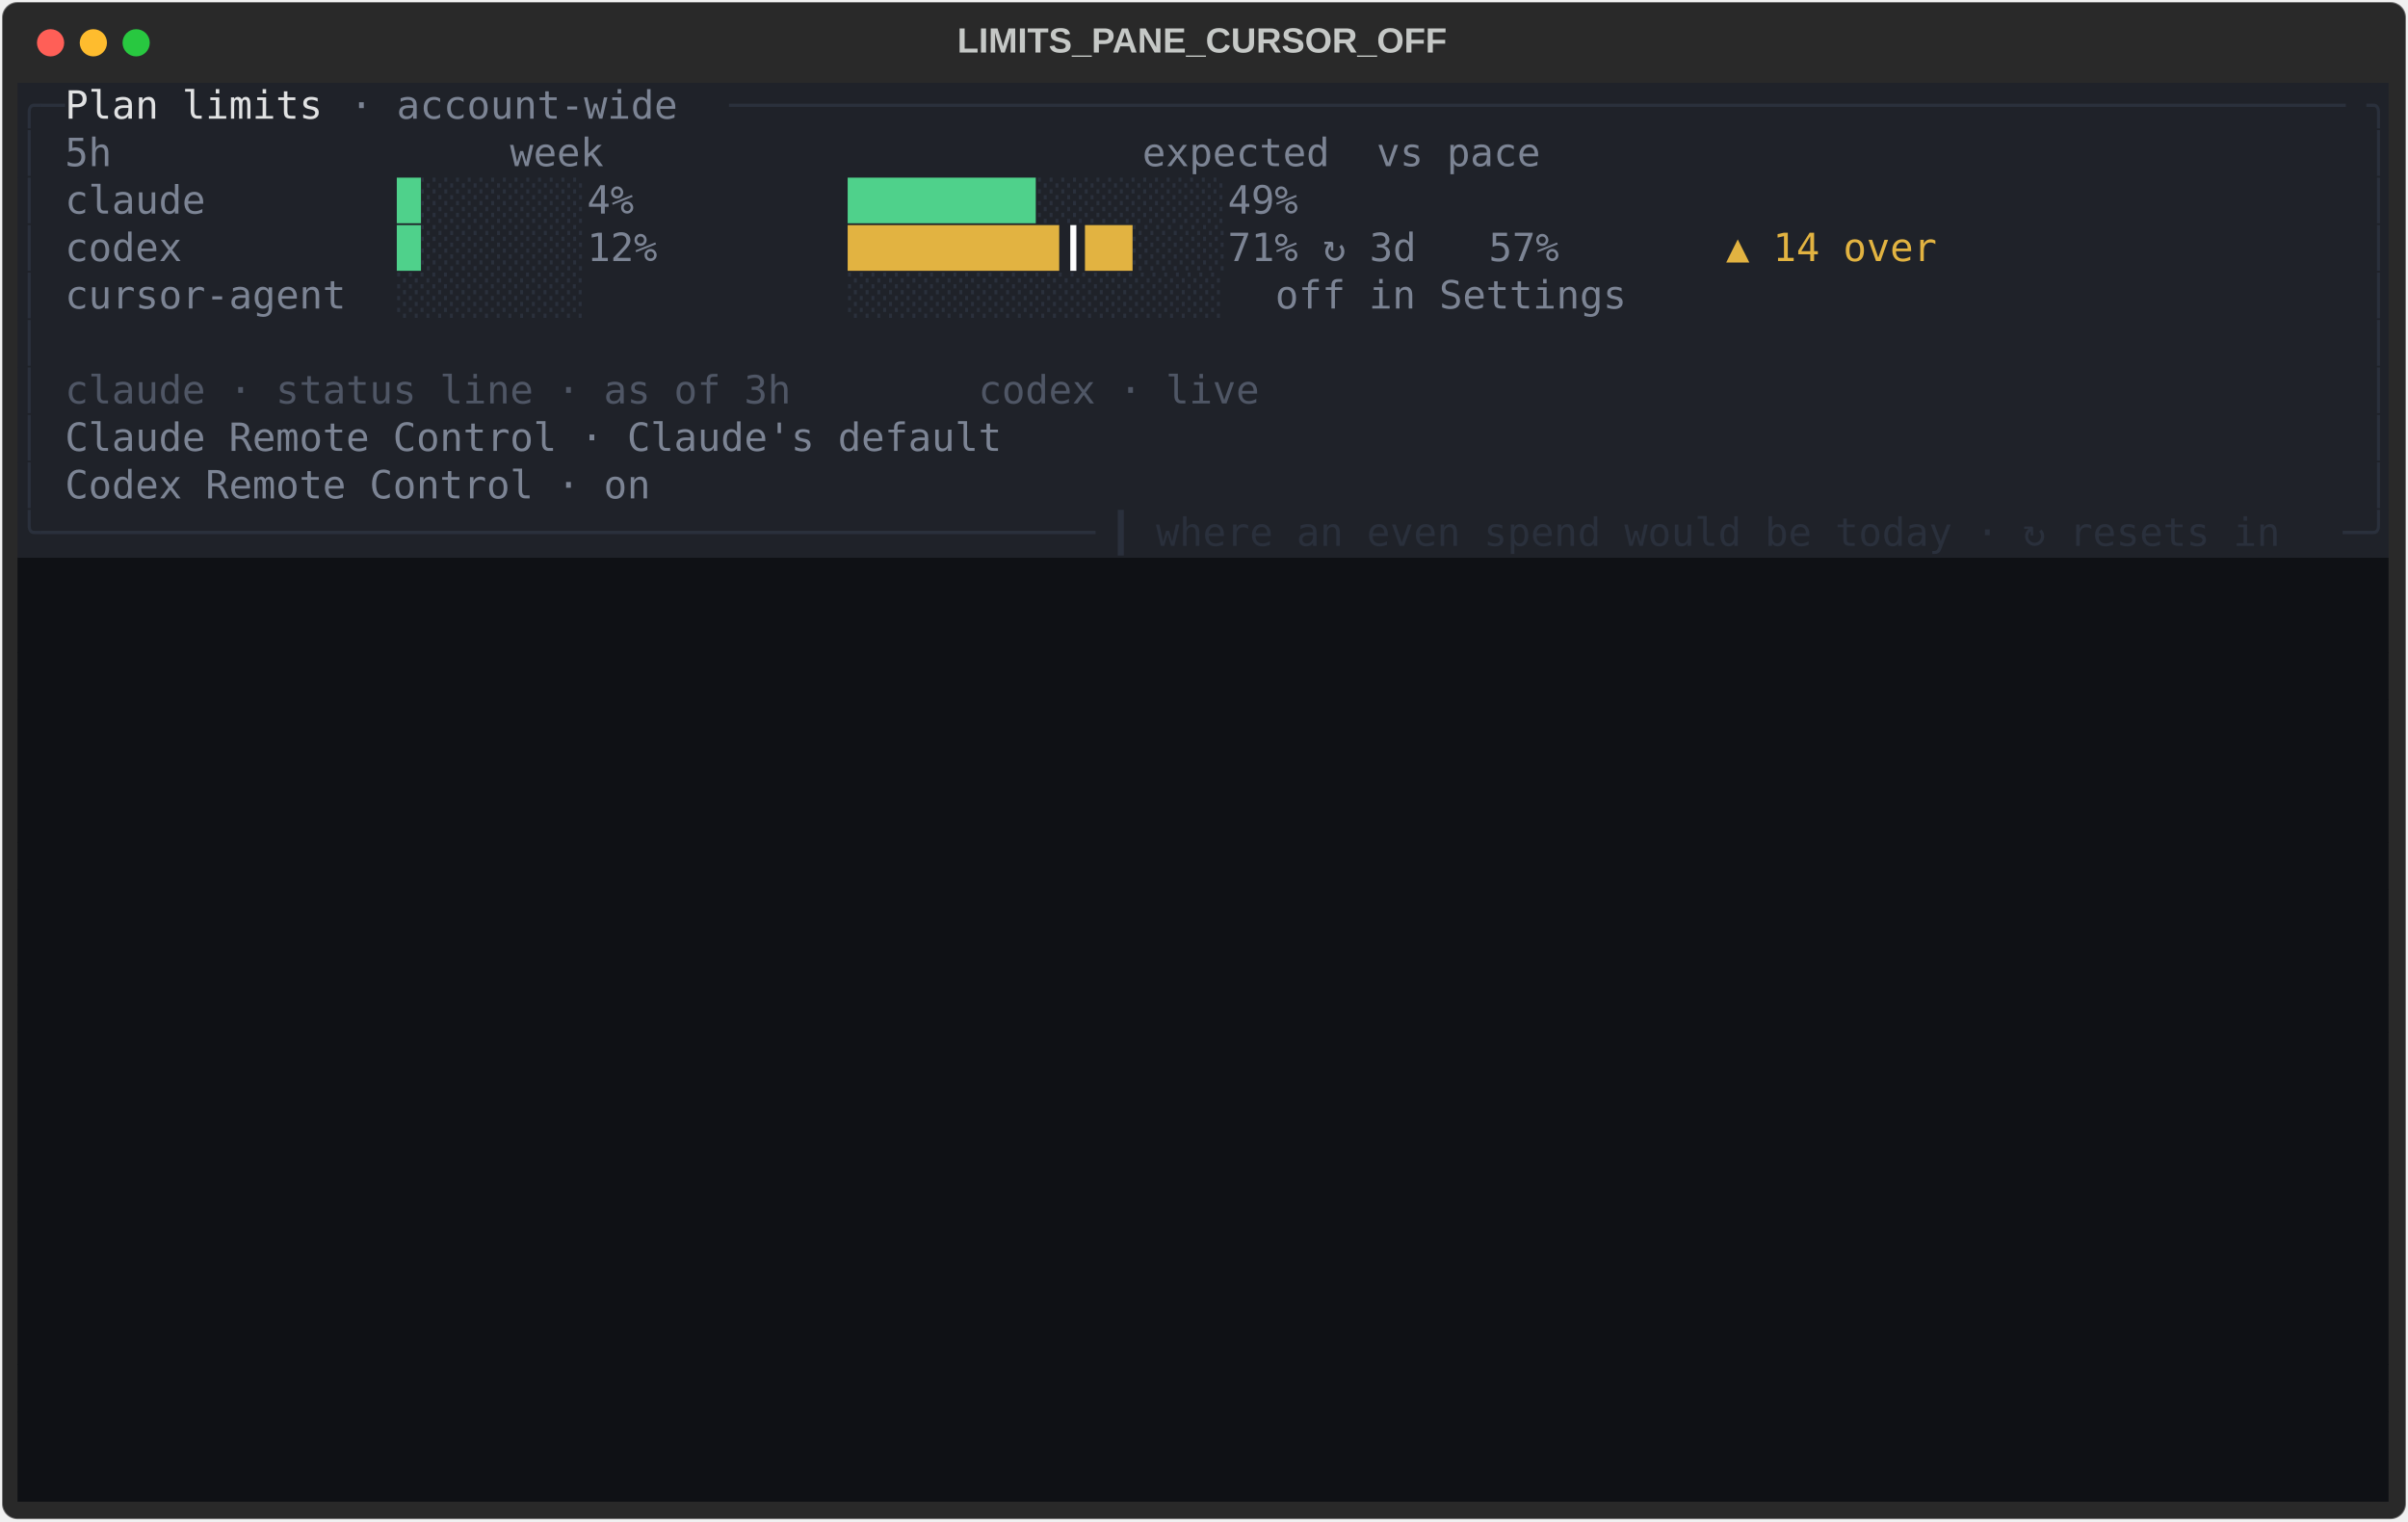
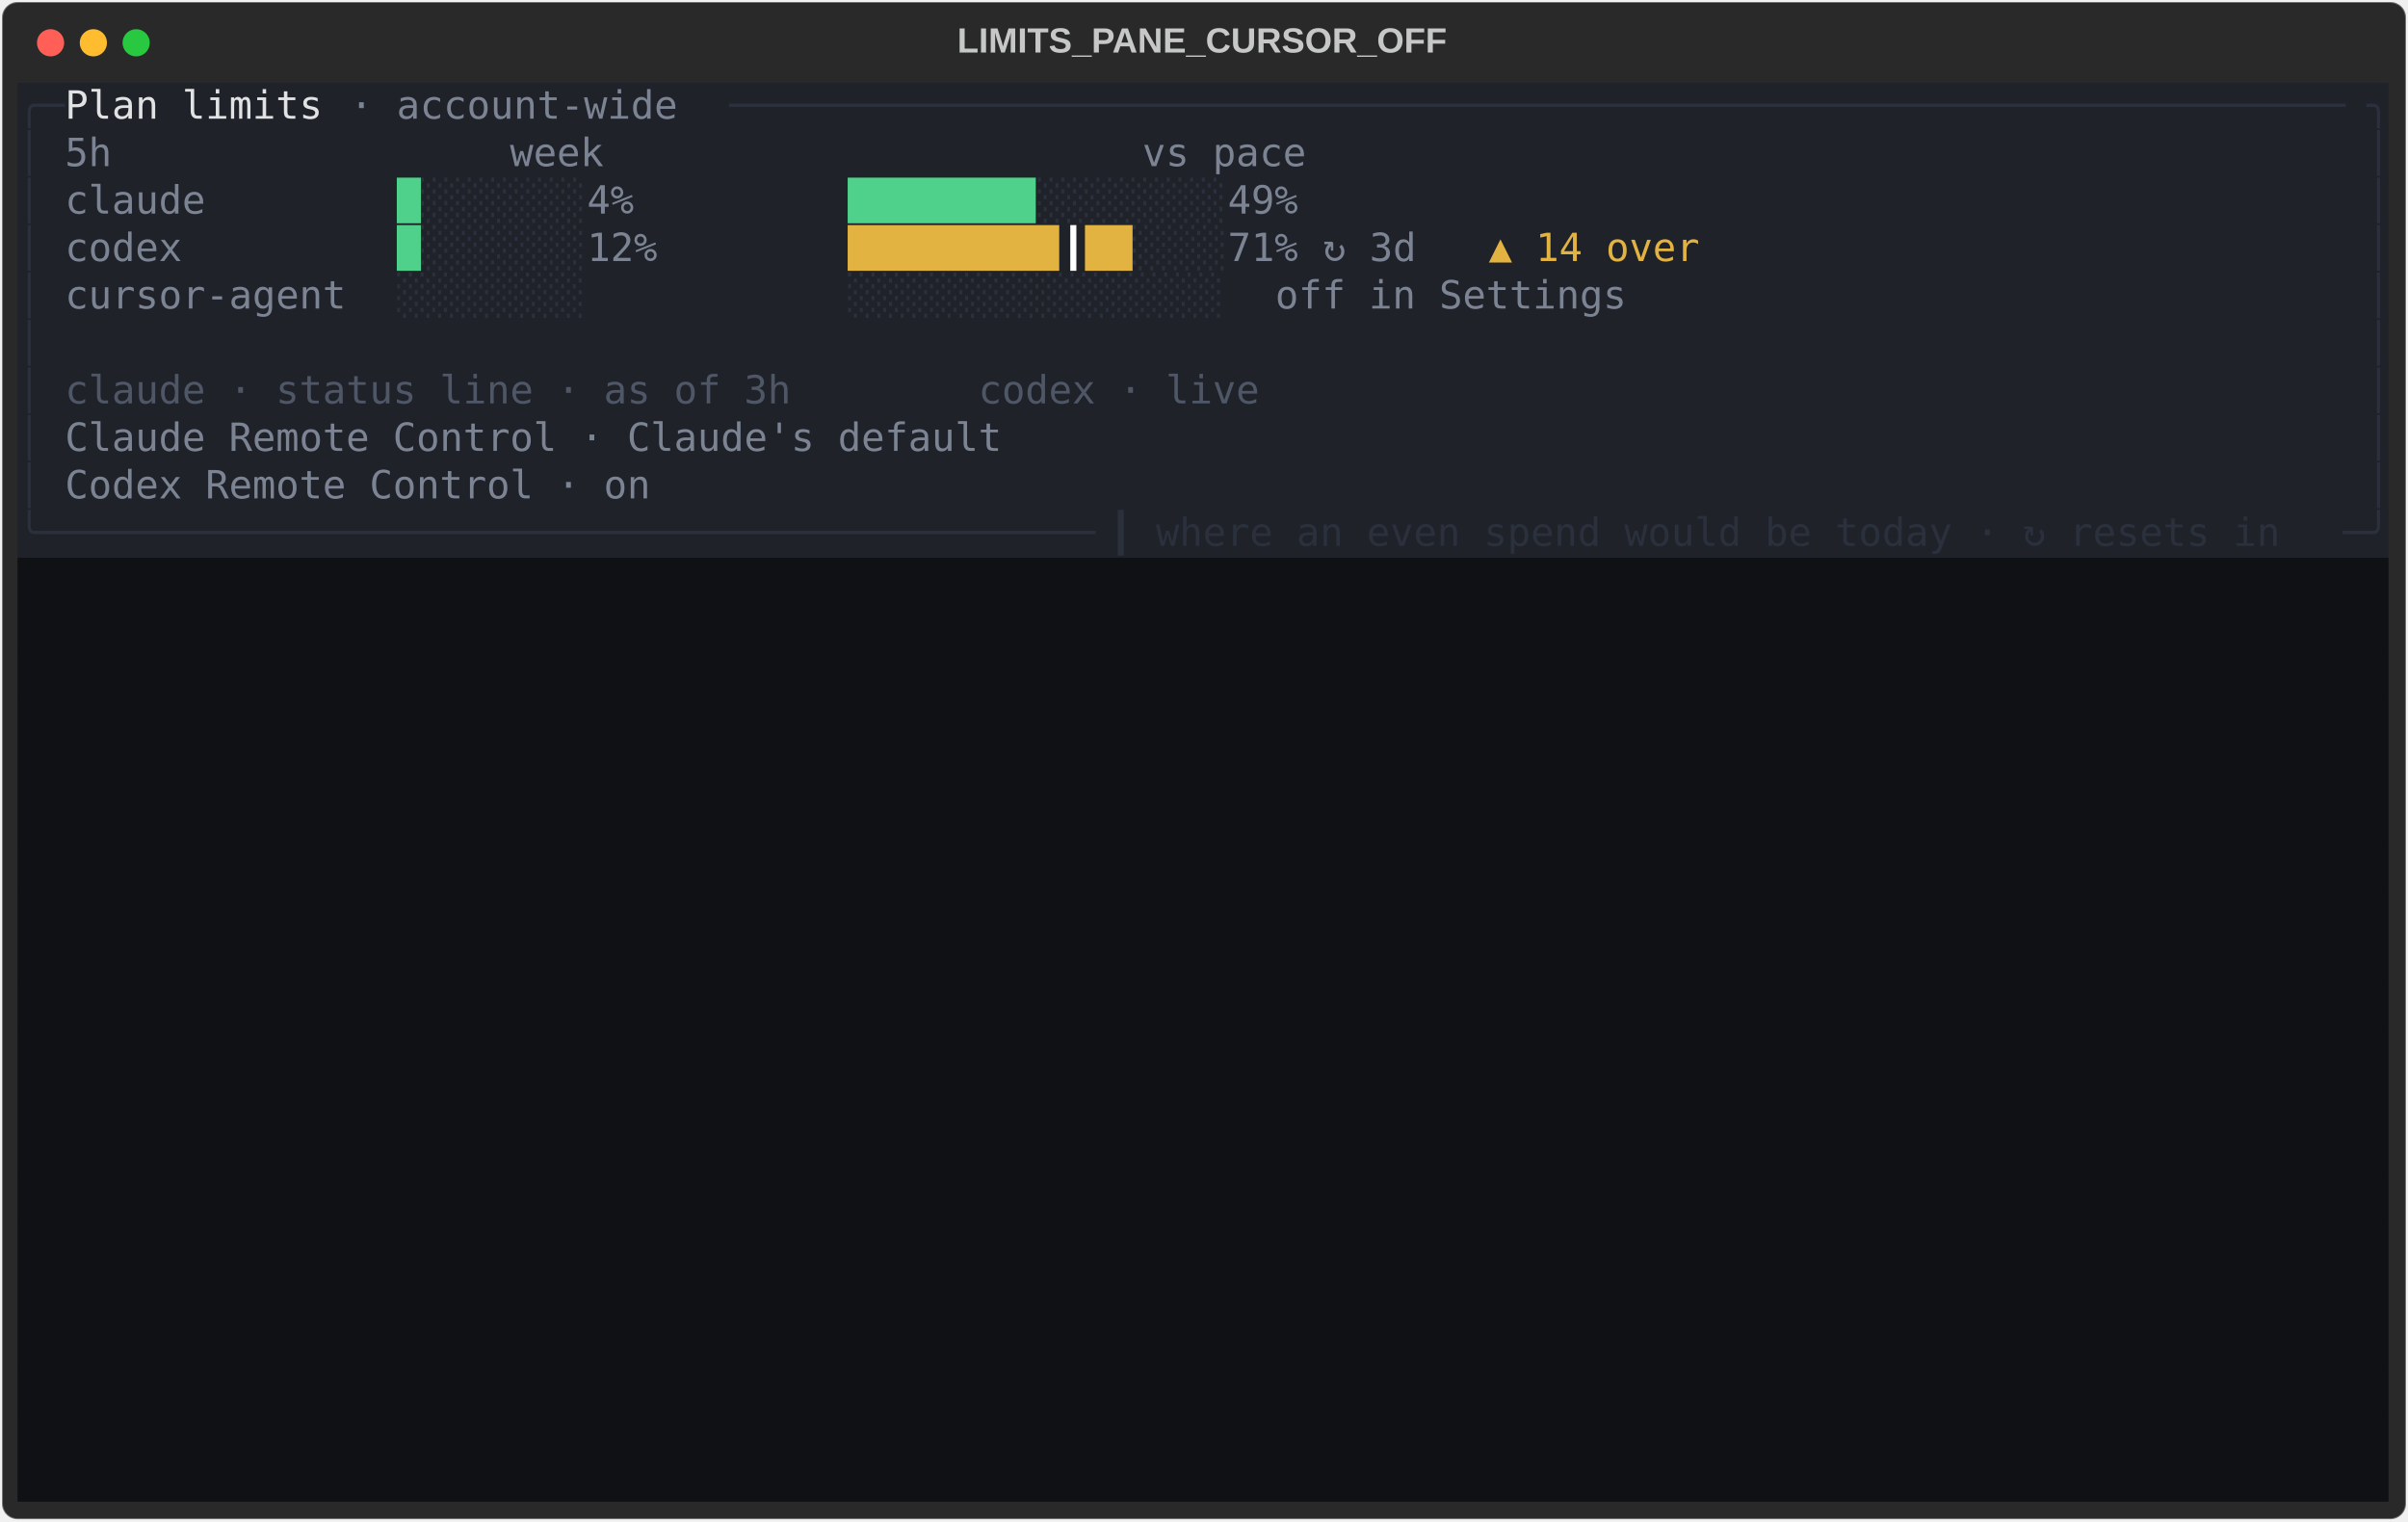
<svg xmlns="http://www.w3.org/2000/svg" class="rich-terminal" viewBox="0 0 1238 782.0">
  <style>

    @font-face {
        font-family: "Fira Code";
        src: local("FiraCode-Regular"),
                url("https://cdnjs.cloudflare.com/ajax/libs/firacode/6.2.0/woff2/FiraCode-Regular.woff2") format("woff2"),
                url("https://cdnjs.cloudflare.com/ajax/libs/firacode/6.2.0/woff/FiraCode-Regular.woff") format("woff");
        font-style: normal;
        font-weight: 400;
    }
    @font-face {
        font-family: "Fira Code";
        src: local("FiraCode-Bold"),
                url("https://cdnjs.cloudflare.com/ajax/libs/firacode/6.2.0/woff2/FiraCode-Bold.woff2") format("woff2"),
                url("https://cdnjs.cloudflare.com/ajax/libs/firacode/6.2.0/woff/FiraCode-Bold.woff") format("woff");
        font-style: bold;
        font-weight: 700;
    }

-     .terminal-1057914522-matrix {
+     .terminal-661970801-matrix {
        font-family: Fira Code, monospace;
        font-size: 20px;
        line-height: 24.4px;
        font-variant-east-asian: full-width;
    }

-     .terminal-1057914522-title {
+     .terminal-661970801-title {
        font-size: 18px;
        font-weight: bold;
        font-family: arial;
    }

-     .terminal-1057914522-r1 { fill: #2a303c }
- .terminal-1057914522-r2 { fill: #e1e2e3 }
- .terminal-1057914522-r3 { fill: #7c8494 }
- .terminal-1057914522-r4 { fill: #c5c8c6 }
- .terminal-1057914522-r5 { fill: #4fd18b }
- .terminal-1057914522-r6 { fill: #e2b341 }
- .terminal-1057914522-r7 { fill: #ffffff }
- .terminal-1057914522-r8 { fill: #4f5665 }
+     .terminal-661970801-r1 { fill: #2a303c }
+ .terminal-661970801-r2 { fill: #e1e2e3 }
+ .terminal-661970801-r3 { fill: #7c8494 }
+ .terminal-661970801-r4 { fill: #c5c8c6 }
+ .terminal-661970801-r5 { fill: #4fd18b }
+ .terminal-661970801-r6 { fill: #e2b341 }
+ .terminal-661970801-r7 { fill: #ffffff }
+ .terminal-661970801-r8 { fill: #4f5665 }
    </style>
  <defs>
-     <clipPath id="terminal-1057914522-clip-terminal">
+     <clipPath id="terminal-661970801-clip-terminal">
      <rect x="0" y="0" width="1219.0" height="731.0" />
    </clipPath>
-     <clipPath id="terminal-1057914522-line-0">
+     <clipPath id="terminal-661970801-line-0">
      <rect x="0" y="1.5" width="1220" height="24.65" />
    </clipPath>
-     <clipPath id="terminal-1057914522-line-1">
+     <clipPath id="terminal-661970801-line-1">
      <rect x="0" y="25.9" width="1220" height="24.65" />
    </clipPath>
-     <clipPath id="terminal-1057914522-line-2">
+     <clipPath id="terminal-661970801-line-2">
      <rect x="0" y="50.3" width="1220" height="24.65" />
    </clipPath>
-     <clipPath id="terminal-1057914522-line-3">
+     <clipPath id="terminal-661970801-line-3">
      <rect x="0" y="74.7" width="1220" height="24.65" />
    </clipPath>
-     <clipPath id="terminal-1057914522-line-4">
+     <clipPath id="terminal-661970801-line-4">
      <rect x="0" y="99.1" width="1220" height="24.65" />
    </clipPath>
-     <clipPath id="terminal-1057914522-line-5">
+     <clipPath id="terminal-661970801-line-5">
      <rect x="0" y="123.5" width="1220" height="24.65" />
    </clipPath>
-     <clipPath id="terminal-1057914522-line-6">
+     <clipPath id="terminal-661970801-line-6">
      <rect x="0" y="147.9" width="1220" height="24.65" />
    </clipPath>
-     <clipPath id="terminal-1057914522-line-7">
+     <clipPath id="terminal-661970801-line-7">
      <rect x="0" y="172.3" width="1220" height="24.65" />
    </clipPath>
-     <clipPath id="terminal-1057914522-line-8">
+     <clipPath id="terminal-661970801-line-8">
      <rect x="0" y="196.7" width="1220" height="24.65" />
    </clipPath>
-     <clipPath id="terminal-1057914522-line-9">
+     <clipPath id="terminal-661970801-line-9">
      <rect x="0" y="221.1" width="1220" height="24.65" />
    </clipPath>
-     <clipPath id="terminal-1057914522-line-10">
+     <clipPath id="terminal-661970801-line-10">
      <rect x="0" y="245.5" width="1220" height="24.65" />
    </clipPath>
-     <clipPath id="terminal-1057914522-line-11">
+     <clipPath id="terminal-661970801-line-11">
      <rect x="0" y="269.9" width="1220" height="24.65" />
    </clipPath>
-     <clipPath id="terminal-1057914522-line-12">
+     <clipPath id="terminal-661970801-line-12">
      <rect x="0" y="294.3" width="1220" height="24.65" />
    </clipPath>
-     <clipPath id="terminal-1057914522-line-13">
+     <clipPath id="terminal-661970801-line-13">
      <rect x="0" y="318.7" width="1220" height="24.65" />
    </clipPath>
-     <clipPath id="terminal-1057914522-line-14">
+     <clipPath id="terminal-661970801-line-14">
      <rect x="0" y="343.1" width="1220" height="24.65" />
    </clipPath>
-     <clipPath id="terminal-1057914522-line-15">
+     <clipPath id="terminal-661970801-line-15">
      <rect x="0" y="367.5" width="1220" height="24.65" />
    </clipPath>
-     <clipPath id="terminal-1057914522-line-16">
+     <clipPath id="terminal-661970801-line-16">
      <rect x="0" y="391.9" width="1220" height="24.65" />
    </clipPath>
-     <clipPath id="terminal-1057914522-line-17">
+     <clipPath id="terminal-661970801-line-17">
      <rect x="0" y="416.3" width="1220" height="24.65" />
    </clipPath>
-     <clipPath id="terminal-1057914522-line-18">
+     <clipPath id="terminal-661970801-line-18">
      <rect x="0" y="440.7" width="1220" height="24.65" />
    </clipPath>
-     <clipPath id="terminal-1057914522-line-19">
+     <clipPath id="terminal-661970801-line-19">
      <rect x="0" y="465.1" width="1220" height="24.65" />
    </clipPath>
-     <clipPath id="terminal-1057914522-line-20">
+     <clipPath id="terminal-661970801-line-20">
      <rect x="0" y="489.5" width="1220" height="24.65" />
    </clipPath>
-     <clipPath id="terminal-1057914522-line-21">
+     <clipPath id="terminal-661970801-line-21">
      <rect x="0" y="513.9" width="1220" height="24.65" />
    </clipPath>
-     <clipPath id="terminal-1057914522-line-22">
+     <clipPath id="terminal-661970801-line-22">
      <rect x="0" y="538.3" width="1220" height="24.65" />
    </clipPath>
-     <clipPath id="terminal-1057914522-line-23">
+     <clipPath id="terminal-661970801-line-23">
      <rect x="0" y="562.7" width="1220" height="24.65" />
    </clipPath>
-     <clipPath id="terminal-1057914522-line-24">
+     <clipPath id="terminal-661970801-line-24">
      <rect x="0" y="587.1" width="1220" height="24.65" />
    </clipPath>
-     <clipPath id="terminal-1057914522-line-25">
+     <clipPath id="terminal-661970801-line-25">
      <rect x="0" y="611.5" width="1220" height="24.65" />
    </clipPath>
-     <clipPath id="terminal-1057914522-line-26">
+     <clipPath id="terminal-661970801-line-26">
      <rect x="0" y="635.9" width="1220" height="24.65" />
    </clipPath>
-     <clipPath id="terminal-1057914522-line-27">
+     <clipPath id="terminal-661970801-line-27">
      <rect x="0" y="660.3" width="1220" height="24.65" />
    </clipPath>
-     <clipPath id="terminal-1057914522-line-28">
+     <clipPath id="terminal-661970801-line-28">
      <rect x="0" y="684.7" width="1220" height="24.65" />
    </clipPath>
  </defs>
  <rect fill="#292929" stroke="rgba(255,255,255,0.35)" stroke-width="1" x="1" y="1" width="1236" height="780" rx="8" />
-   <text class="terminal-1057914522-title" fill="#c5c8c6" text-anchor="middle" x="618" y="27">LIMITS_PANE_CURSOR_OFF</text>
+   <text class="terminal-661970801-title" fill="#c5c8c6" text-anchor="middle" x="618" y="27">LIMITS_PANE_CURSOR_OFF</text>
  <g transform="translate(26,22)">
    <circle cx="0" cy="0" r="7" fill="#ff5f57" />
    <circle cx="22" cy="0" r="7" fill="#febc2e" />
    <circle cx="44" cy="0" r="7" fill="#28c840" />
  </g>
-   <g transform="translate(9, 41)" clip-path="url(#terminal-1057914522-clip-terminal)">
+   <g transform="translate(9, 41)" clip-path="url(#terminal-661970801-clip-terminal)">
    <rect fill="#1f2229" x="0" y="1.5" width="12.2" height="24.65" shape-rendering="crispEdges" />
    <rect fill="#1f2229" x="12.2" y="1.5" width="12.2" height="24.65" shape-rendering="crispEdges" />
    <rect fill="#1f2229" x="24.4" y="1.5" width="146.4" height="24.65" shape-rendering="crispEdges" />
    <rect fill="#1f2229" x="170.8" y="1.5" width="183" height="24.65" shape-rendering="crispEdges" />
    <rect fill="#1f2229" x="353.8" y="1.5" width="12.2" height="24.65" shape-rendering="crispEdges" />
    <rect fill="#1f2229" x="366" y="1.5" width="841.8" height="24.65" shape-rendering="crispEdges" />
    <rect fill="#1f2229" x="1207.8" y="1.5" width="12.2" height="24.65" shape-rendering="crispEdges" />
    <rect fill="#1f2229" x="0" y="25.9" width="12.2" height="24.65" shape-rendering="crispEdges" />
    <rect fill="#1f2229" x="12.2" y="25.9" width="12.2" height="24.65" shape-rendering="crispEdges" />
-     <rect fill="#1f2229" x="24.4" y="25.9" width="939.4" height="24.65" shape-rendering="crispEdges" />
-     <rect fill="#1f2229" x="963.8" y="25.9" width="231.8" height="24.65" shape-rendering="crispEdges" />
+     <rect fill="#1f2229" x="24.4" y="25.9" width="817.4" height="24.65" shape-rendering="crispEdges" />
+     <rect fill="#1f2229" x="841.8" y="25.9" width="353.8" height="24.65" shape-rendering="crispEdges" />
    <rect fill="#1f2229" x="1195.6" y="25.9" width="12.2" height="24.65" shape-rendering="crispEdges" />
    <rect fill="#1f2229" x="1207.8" y="25.9" width="12.2" height="24.65" shape-rendering="crispEdges" />
    <rect fill="#1f2229" x="0" y="50.3" width="12.2" height="24.65" shape-rendering="crispEdges" />
    <rect fill="#1f2229" x="12.2" y="50.3" width="12.2" height="24.65" shape-rendering="crispEdges" />
    <rect fill="#1f2229" x="24.4" y="50.3" width="170.8" height="24.65" shape-rendering="crispEdges" />
    <rect fill="#1f2229" x="195.2" y="50.3" width="12.2" height="24.65" shape-rendering="crispEdges" />
    <rect fill="#1f2229" x="207.4" y="50.3" width="85.4" height="24.65" shape-rendering="crispEdges" />
    <rect fill="#1f2229" x="292.8" y="50.3" width="48.8" height="24.65" shape-rendering="crispEdges" />
    <rect fill="#1f2229" x="341.6" y="50.3" width="61" height="24.65" shape-rendering="crispEdges" />
    <rect fill="#1f2229" x="402.6" y="50.3" width="24.4" height="24.65" shape-rendering="crispEdges" />
    <rect fill="#1f2229" x="427" y="50.3" width="97.6" height="24.65" shape-rendering="crispEdges" />
    <rect fill="#1f2229" x="524.6" y="50.3" width="97.6" height="24.65" shape-rendering="crispEdges" />
    <rect fill="#1f2229" x="622.2" y="50.3" width="48.8" height="24.65" shape-rendering="crispEdges" />
    <rect fill="#1f2229" x="671" y="50.3" width="524.6" height="24.65" shape-rendering="crispEdges" />
    <rect fill="#1f2229" x="1195.6" y="50.3" width="12.2" height="24.65" shape-rendering="crispEdges" />
    <rect fill="#1f2229" x="1207.8" y="50.3" width="12.2" height="24.65" shape-rendering="crispEdges" />
    <rect fill="#1f2229" x="0" y="74.7" width="12.2" height="24.65" shape-rendering="crispEdges" />
    <rect fill="#1f2229" x="12.2" y="74.7" width="12.2" height="24.65" shape-rendering="crispEdges" />
    <rect fill="#1f2229" x="24.4" y="74.7" width="170.8" height="24.65" shape-rendering="crispEdges" />
    <rect fill="#1f2229" x="195.2" y="74.7" width="12.2" height="24.65" shape-rendering="crispEdges" />
    <rect fill="#1f2229" x="207.4" y="74.7" width="85.4" height="24.65" shape-rendering="crispEdges" />
    <rect fill="#1f2229" x="292.8" y="74.7" width="48.8" height="24.65" shape-rendering="crispEdges" />
    <rect fill="#1f2229" x="341.6" y="74.7" width="61" height="24.65" shape-rendering="crispEdges" />
    <rect fill="#1f2229" x="402.6" y="74.7" width="24.4" height="24.65" shape-rendering="crispEdges" />
    <rect fill="#1f2229" x="427" y="74.7" width="109.8" height="24.65" shape-rendering="crispEdges" />
    <rect fill="#1f2229" x="536.8" y="74.7" width="12.2" height="24.65" shape-rendering="crispEdges" />
    <rect fill="#1f2229" x="549" y="74.7" width="24.4" height="24.65" shape-rendering="crispEdges" />
    <rect fill="#1f2229" x="573.4" y="74.7" width="48.8" height="24.65" shape-rendering="crispEdges" />
    <rect fill="#1f2229" x="622.2" y="74.7" width="48.8" height="24.65" shape-rendering="crispEdges" />
    <rect fill="#1f2229" x="671" y="74.7" width="61" height="24.65" shape-rendering="crispEdges" />
    <rect fill="#1f2229" x="732" y="74.7" width="24.4" height="24.65" shape-rendering="crispEdges" />
-     <rect fill="#1f2229" x="756.4" y="74.7" width="97.6" height="24.65" shape-rendering="crispEdges" />
-     <rect fill="#1f2229" x="854" y="74.7" width="24.4" height="24.65" shape-rendering="crispEdges" />
-     <rect fill="#1f2229" x="878.4" y="74.7" width="109.8" height="24.65" shape-rendering="crispEdges" />
-     <rect fill="#1f2229" x="988.2" y="74.7" width="207.4" height="24.65" shape-rendering="crispEdges" />
+     <rect fill="#1f2229" x="756.4" y="74.7" width="109.8" height="24.65" shape-rendering="crispEdges" />
+     <rect fill="#1f2229" x="866.2" y="74.7" width="329.4" height="24.65" shape-rendering="crispEdges" />
    <rect fill="#1f2229" x="1195.6" y="74.7" width="12.2" height="24.65" shape-rendering="crispEdges" />
    <rect fill="#1f2229" x="1207.8" y="74.7" width="12.2" height="24.65" shape-rendering="crispEdges" />
    <rect fill="#1f2229" x="0" y="99.1" width="12.2" height="24.65" shape-rendering="crispEdges" />
    <rect fill="#1f2229" x="12.2" y="99.1" width="12.2" height="24.65" shape-rendering="crispEdges" />
    <rect fill="#1f2229" x="24.4" y="99.1" width="170.8" height="24.65" shape-rendering="crispEdges" />
    <rect fill="#1f2229" x="195.2" y="99.1" width="97.6" height="24.65" shape-rendering="crispEdges" />
    <rect fill="#1f2229" x="292.8" y="99.1" width="134.2" height="24.65" shape-rendering="crispEdges" />
    <rect fill="#1f2229" x="427" y="99.1" width="195.2" height="24.65" shape-rendering="crispEdges" />
    <rect fill="#1f2229" x="622.2" y="99.1" width="24.4" height="24.65" shape-rendering="crispEdges" />
    <rect fill="#1f2229" x="646.6" y="99.1" width="183" height="24.65" shape-rendering="crispEdges" />
    <rect fill="#1f2229" x="829.6" y="99.1" width="366" height="24.65" shape-rendering="crispEdges" />
    <rect fill="#1f2229" x="1195.6" y="99.1" width="12.2" height="24.65" shape-rendering="crispEdges" />
    <rect fill="#1f2229" x="1207.8" y="99.1" width="12.2" height="24.65" shape-rendering="crispEdges" />
    <rect fill="#1f2229" x="0" y="123.5" width="12.2" height="24.65" shape-rendering="crispEdges" />
    <rect fill="#1f2229" x="12.2" y="123.5" width="12.2" height="24.65" shape-rendering="crispEdges" />
    <rect fill="#1f2229" x="24.4" y="123.5" width="0" height="24.65" shape-rendering="crispEdges" />
    <rect fill="#1f2229" x="24.4" y="123.5" width="1171.2" height="24.65" shape-rendering="crispEdges" />
    <rect fill="#1f2229" x="1195.6" y="123.5" width="12.2" height="24.65" shape-rendering="crispEdges" />
    <rect fill="#1f2229" x="1207.8" y="123.5" width="12.2" height="24.65" shape-rendering="crispEdges" />
    <rect fill="#1f2229" x="0" y="147.9" width="12.2" height="24.65" shape-rendering="crispEdges" />
    <rect fill="#1f2229" x="12.2" y="147.9" width="12.2" height="24.65" shape-rendering="crispEdges" />
    <rect fill="#1f2229" x="24.4" y="147.9" width="622.2" height="24.65" shape-rendering="crispEdges" />
    <rect fill="#1f2229" x="646.6" y="147.9" width="549" height="24.65" shape-rendering="crispEdges" />
    <rect fill="#1f2229" x="1195.6" y="147.9" width="12.2" height="24.65" shape-rendering="crispEdges" />
    <rect fill="#1f2229" x="1207.8" y="147.9" width="12.2" height="24.65" shape-rendering="crispEdges" />
    <rect fill="#1f2229" x="0" y="172.3" width="12.2" height="24.65" shape-rendering="crispEdges" />
    <rect fill="#1f2229" x="12.2" y="172.3" width="12.2" height="24.65" shape-rendering="crispEdges" />
    <rect fill="#1f2229" x="24.4" y="172.3" width="488" height="24.65" shape-rendering="crispEdges" />
    <rect fill="#1f2229" x="512.4" y="172.3" width="683.2" height="24.65" shape-rendering="crispEdges" />
    <rect fill="#1f2229" x="1195.6" y="172.3" width="12.2" height="24.65" shape-rendering="crispEdges" />
    <rect fill="#1f2229" x="1207.8" y="172.3" width="12.2" height="24.65" shape-rendering="crispEdges" />
    <rect fill="#1f2229" x="0" y="196.7" width="12.2" height="24.65" shape-rendering="crispEdges" />
    <rect fill="#1f2229" x="12.2" y="196.7" width="12.2" height="24.65" shape-rendering="crispEdges" />
    <rect fill="#1f2229" x="24.4" y="196.7" width="305" height="24.65" shape-rendering="crispEdges" />
    <rect fill="#1f2229" x="329.4" y="196.7" width="866.2" height="24.65" shape-rendering="crispEdges" />
    <rect fill="#1f2229" x="1195.6" y="196.7" width="12.2" height="24.65" shape-rendering="crispEdges" />
    <rect fill="#1f2229" x="1207.8" y="196.7" width="12.2" height="24.65" shape-rendering="crispEdges" />
    <rect fill="#1f2229" x="0" y="221.1" width="12.2" height="24.65" shape-rendering="crispEdges" />
    <rect fill="#1f2229" x="12.2" y="221.1" width="549" height="24.65" shape-rendering="crispEdges" />
    <rect fill="#1f2229" x="561.2" y="221.1" width="634.4" height="24.65" shape-rendering="crispEdges" />
    <rect fill="#1f2229" x="1195.6" y="221.1" width="12.2" height="24.65" shape-rendering="crispEdges" />
    <rect fill="#1f2229" x="1207.8" y="221.1" width="12.2" height="24.65" shape-rendering="crispEdges" />
    <rect fill="#0f1115" x="0" y="245.5" width="1220" height="24.65" shape-rendering="crispEdges" />
    <rect fill="#0f1115" x="0" y="269.9" width="1220" height="24.65" shape-rendering="crispEdges" />
    <rect fill="#0f1115" x="0" y="294.3" width="1220" height="24.65" shape-rendering="crispEdges" />
    <rect fill="#0f1115" x="0" y="318.7" width="1220" height="24.65" shape-rendering="crispEdges" />
    <rect fill="#0f1115" x="0" y="343.1" width="1220" height="24.65" shape-rendering="crispEdges" />
    <rect fill="#0f1115" x="0" y="367.5" width="1220" height="24.65" shape-rendering="crispEdges" />
    <rect fill="#0f1115" x="0" y="391.9" width="1220" height="24.65" shape-rendering="crispEdges" />
    <rect fill="#0f1115" x="0" y="416.3" width="1220" height="24.65" shape-rendering="crispEdges" />
    <rect fill="#0f1115" x="0" y="440.7" width="1220" height="24.65" shape-rendering="crispEdges" />
    <rect fill="#0f1115" x="0" y="465.1" width="1220" height="24.65" shape-rendering="crispEdges" />
    <rect fill="#0f1115" x="0" y="489.5" width="1220" height="24.65" shape-rendering="crispEdges" />
    <rect fill="#0f1115" x="0" y="513.9" width="1220" height="24.65" shape-rendering="crispEdges" />
    <rect fill="#0f1115" x="0" y="538.3" width="1220" height="24.65" shape-rendering="crispEdges" />
    <rect fill="#0f1115" x="0" y="562.7" width="1220" height="24.65" shape-rendering="crispEdges" />
    <rect fill="#0f1115" x="0" y="587.1" width="1220" height="24.65" shape-rendering="crispEdges" />
    <rect fill="#0f1115" x="0" y="611.5" width="1220" height="24.65" shape-rendering="crispEdges" />
    <rect fill="#0f1115" x="0" y="635.9" width="1220" height="24.65" shape-rendering="crispEdges" />
    <rect fill="#0f1115" x="0" y="660.3" width="1220" height="24.65" shape-rendering="crispEdges" />
    <rect fill="#0f1115" x="0" y="684.7" width="1220" height="24.65" shape-rendering="crispEdges" />
    <rect fill="#0f1115" x="0" y="709.1" width="1220" height="24.65" shape-rendering="crispEdges" />
-     <g class="terminal-1057914522-matrix">
-       <text class="terminal-1057914522-r1" x="0" y="20" textLength="12.2" clip-path="url(#terminal-1057914522-line-0)">╭</text>
-       <text class="terminal-1057914522-r1" x="12.2" y="20" textLength="12.2" clip-path="url(#terminal-1057914522-line-0)">─</text>
-       <text class="terminal-1057914522-r2" x="24.4" y="20" textLength="146.4" clip-path="url(#terminal-1057914522-line-0)"> Plan limits</text>
-       <text class="terminal-1057914522-r3" x="170.8" y="20" textLength="183" clip-path="url(#terminal-1057914522-line-0)"> · account-wide</text>
-       <text class="terminal-1057914522-r1" x="366" y="20" textLength="841.8" clip-path="url(#terminal-1057914522-line-0)">─────────────────────────────────────────────────────────────────────</text>
-       <text class="terminal-1057914522-r1" x="1207.8" y="20" textLength="12.2" clip-path="url(#terminal-1057914522-line-0)">╮</text>
-       <text class="terminal-1057914522-r4" x="1220" y="20" textLength="12.2" clip-path="url(#terminal-1057914522-line-0)">
- </text>
-       <text class="terminal-1057914522-r1" x="0" y="44.4" textLength="12.2" clip-path="url(#terminal-1057914522-line-1)">│</text>
-       <text class="terminal-1057914522-r3" x="24.4" y="44.4" textLength="939.4" clip-path="url(#terminal-1057914522-line-1)">              5h                 week                       expected  vs pace</text>
-       <text class="terminal-1057914522-r1" x="1207.8" y="44.4" textLength="12.2" clip-path="url(#terminal-1057914522-line-1)">│</text>
-       <text class="terminal-1057914522-r4" x="1220" y="44.4" textLength="12.2" clip-path="url(#terminal-1057914522-line-1)">
- </text>
-       <text class="terminal-1057914522-r1" x="0" y="68.8" textLength="12.2" clip-path="url(#terminal-1057914522-line-2)">│</text>
-       <text class="terminal-1057914522-r3" x="24.4" y="68.8" textLength="170.8" clip-path="url(#terminal-1057914522-line-2)">claude        </text>
-       <text class="terminal-1057914522-r5" x="195.2" y="68.8" textLength="12.2" clip-path="url(#terminal-1057914522-line-2)">█</text>
-       <text class="terminal-1057914522-r1" x="207.4" y="68.8" textLength="85.4" clip-path="url(#terminal-1057914522-line-2)">░░░░░░░</text>
-       <text class="terminal-1057914522-r3" x="292.8" y="68.8" textLength="48.8" clip-path="url(#terminal-1057914522-line-2)">  4%</text>
-       <text class="terminal-1057914522-r5" x="427" y="68.8" textLength="97.6" clip-path="url(#terminal-1057914522-line-2)">████████</text>
-       <text class="terminal-1057914522-r1" x="524.6" y="68.8" textLength="97.6" clip-path="url(#terminal-1057914522-line-2)">░░░░░░░░</text>
-       <text class="terminal-1057914522-r3" x="622.2" y="68.8" textLength="48.8" clip-path="url(#terminal-1057914522-line-2)"> 49%</text>
-       <text class="terminal-1057914522-r1" x="1207.8" y="68.8" textLength="12.2" clip-path="url(#terminal-1057914522-line-2)">│</text>
-       <text class="terminal-1057914522-r4" x="1220" y="68.8" textLength="12.2" clip-path="url(#terminal-1057914522-line-2)">
- </text>
-       <text class="terminal-1057914522-r1" x="0" y="93.2" textLength="12.2" clip-path="url(#terminal-1057914522-line-3)">│</text>
-       <text class="terminal-1057914522-r3" x="24.4" y="93.2" textLength="170.8" clip-path="url(#terminal-1057914522-line-3)">codex         </text>
-       <text class="terminal-1057914522-r5" x="195.2" y="93.2" textLength="12.2" clip-path="url(#terminal-1057914522-line-3)">█</text>
-       <text class="terminal-1057914522-r1" x="207.4" y="93.2" textLength="85.4" clip-path="url(#terminal-1057914522-line-3)">░░░░░░░</text>
-       <text class="terminal-1057914522-r3" x="292.8" y="93.2" textLength="48.8" clip-path="url(#terminal-1057914522-line-3)"> 12%</text>
-       <text class="terminal-1057914522-r6" x="427" y="93.2" textLength="109.8" clip-path="url(#terminal-1057914522-line-3)">█████████</text>
-       <text class="terminal-1057914522-r7" x="536.8" y="93.2" textLength="12.2" clip-path="url(#terminal-1057914522-line-3)">┃</text>
-       <text class="terminal-1057914522-r6" x="549" y="93.2" textLength="24.4" clip-path="url(#terminal-1057914522-line-3)">██</text>
-       <text class="terminal-1057914522-r1" x="573.4" y="93.2" textLength="48.8" clip-path="url(#terminal-1057914522-line-3)">░░░░</text>
-       <text class="terminal-1057914522-r3" x="622.2" y="93.2" textLength="48.8" clip-path="url(#terminal-1057914522-line-3)"> 71%</text>
-       <text class="terminal-1057914522-r3" x="671" y="93.2" textLength="61" clip-path="url(#terminal-1057914522-line-3)"> ↻ 3d</text>
-       <text class="terminal-1057914522-r3" x="756.4" y="93.2" textLength="97.6" clip-path="url(#terminal-1057914522-line-3)">     57%</text>
-       <text class="terminal-1057914522-r6" x="878.4" y="93.2" textLength="109.8" clip-path="url(#terminal-1057914522-line-3)">▲ 14 over</text>
-       <text class="terminal-1057914522-r1" x="1207.8" y="93.2" textLength="12.2" clip-path="url(#terminal-1057914522-line-3)">│</text>
-       <text class="terminal-1057914522-r4" x="1220" y="93.2" textLength="12.2" clip-path="url(#terminal-1057914522-line-3)">
- </text>
-       <text class="terminal-1057914522-r1" x="0" y="117.6" textLength="12.2" clip-path="url(#terminal-1057914522-line-4)">│</text>
-       <text class="terminal-1057914522-r3" x="24.4" y="117.6" textLength="170.8" clip-path="url(#terminal-1057914522-line-4)">cursor-agent  </text>
-       <text class="terminal-1057914522-r1" x="195.2" y="117.6" textLength="97.6" clip-path="url(#terminal-1057914522-line-4)">░░░░░░░░</text>
-       <text class="terminal-1057914522-r1" x="427" y="117.6" textLength="195.2" clip-path="url(#terminal-1057914522-line-4)">░░░░░░░░░░░░░░░░</text>
-       <text class="terminal-1057914522-r3" x="646.6" y="117.6" textLength="183" clip-path="url(#terminal-1057914522-line-4)">off in Settings</text>
-       <text class="terminal-1057914522-r1" x="1207.8" y="117.6" textLength="12.2" clip-path="url(#terminal-1057914522-line-4)">│</text>
-       <text class="terminal-1057914522-r4" x="1220" y="117.6" textLength="12.2" clip-path="url(#terminal-1057914522-line-4)">
- </text>
-       <text class="terminal-1057914522-r1" x="0" y="142" textLength="12.2" clip-path="url(#terminal-1057914522-line-5)">│</text>
-       <text class="terminal-1057914522-r1" x="1207.8" y="142" textLength="12.2" clip-path="url(#terminal-1057914522-line-5)">│</text>
-       <text class="terminal-1057914522-r4" x="1220" y="142" textLength="12.2" clip-path="url(#terminal-1057914522-line-5)">
- </text>
-       <text class="terminal-1057914522-r1" x="0" y="166.4" textLength="12.2" clip-path="url(#terminal-1057914522-line-6)">│</text>
-       <text class="terminal-1057914522-r8" x="24.4" y="166.4" textLength="622.2" clip-path="url(#terminal-1057914522-line-6)">claude · status line · as of 3h        codex · live</text>
-       <text class="terminal-1057914522-r1" x="1207.8" y="166.4" textLength="12.2" clip-path="url(#terminal-1057914522-line-6)">│</text>
-       <text class="terminal-1057914522-r4" x="1220" y="166.4" textLength="12.2" clip-path="url(#terminal-1057914522-line-6)">
- </text>
-       <text class="terminal-1057914522-r1" x="0" y="190.8" textLength="12.2" clip-path="url(#terminal-1057914522-line-7)">│</text>
-       <text class="terminal-1057914522-r3" x="24.4" y="190.8" textLength="488" clip-path="url(#terminal-1057914522-line-7)">Claude Remote Control · Claude's default</text>
-       <text class="terminal-1057914522-r1" x="1207.8" y="190.8" textLength="12.2" clip-path="url(#terminal-1057914522-line-7)">│</text>
-       <text class="terminal-1057914522-r4" x="1220" y="190.8" textLength="12.2" clip-path="url(#terminal-1057914522-line-7)">
- </text>
-       <text class="terminal-1057914522-r1" x="0" y="215.2" textLength="12.2" clip-path="url(#terminal-1057914522-line-8)">│</text>
-       <text class="terminal-1057914522-r3" x="24.4" y="215.2" textLength="305" clip-path="url(#terminal-1057914522-line-8)">Codex Remote Control · on</text>
-       <text class="terminal-1057914522-r1" x="1207.8" y="215.2" textLength="12.2" clip-path="url(#terminal-1057914522-line-8)">│</text>
-       <text class="terminal-1057914522-r4" x="1220" y="215.2" textLength="12.2" clip-path="url(#terminal-1057914522-line-8)">
- </text>
-       <text class="terminal-1057914522-r1" x="0" y="239.6" textLength="12.2" clip-path="url(#terminal-1057914522-line-9)">╰</text>
-       <text class="terminal-1057914522-r1" x="12.2" y="239.6" textLength="549" clip-path="url(#terminal-1057914522-line-9)">─────────────────────────────────────────────</text>
-       <text class="terminal-1057914522-r1" x="561.2" y="239.6" textLength="634.4" clip-path="url(#terminal-1057914522-line-9)"> ┃ where an even spend would be today · ↻ resets in </text>
-       <text class="terminal-1057914522-r1" x="1195.6" y="239.6" textLength="12.2" clip-path="url(#terminal-1057914522-line-9)">─</text>
-       <text class="terminal-1057914522-r1" x="1207.8" y="239.6" textLength="12.2" clip-path="url(#terminal-1057914522-line-9)">╯</text>
-       <text class="terminal-1057914522-r4" x="1220" y="239.6" textLength="12.2" clip-path="url(#terminal-1057914522-line-9)">
- </text>
-       <text class="terminal-1057914522-r4" x="1220" y="264" textLength="12.2" clip-path="url(#terminal-1057914522-line-10)">
- </text>
-       <text class="terminal-1057914522-r4" x="1220" y="288.4" textLength="12.2" clip-path="url(#terminal-1057914522-line-11)">
- </text>
-       <text class="terminal-1057914522-r4" x="1220" y="312.8" textLength="12.2" clip-path="url(#terminal-1057914522-line-12)">
- </text>
-       <text class="terminal-1057914522-r4" x="1220" y="337.2" textLength="12.2" clip-path="url(#terminal-1057914522-line-13)">
- </text>
-       <text class="terminal-1057914522-r4" x="1220" y="361.6" textLength="12.2" clip-path="url(#terminal-1057914522-line-14)">
- </text>
-       <text class="terminal-1057914522-r4" x="1220" y="386" textLength="12.2" clip-path="url(#terminal-1057914522-line-15)">
- </text>
-       <text class="terminal-1057914522-r4" x="1220" y="410.4" textLength="12.2" clip-path="url(#terminal-1057914522-line-16)">
- </text>
-       <text class="terminal-1057914522-r4" x="1220" y="434.8" textLength="12.2" clip-path="url(#terminal-1057914522-line-17)">
- </text>
-       <text class="terminal-1057914522-r4" x="1220" y="459.2" textLength="12.2" clip-path="url(#terminal-1057914522-line-18)">
- </text>
-       <text class="terminal-1057914522-r4" x="1220" y="483.6" textLength="12.2" clip-path="url(#terminal-1057914522-line-19)">
- </text>
-       <text class="terminal-1057914522-r4" x="1220" y="508" textLength="12.2" clip-path="url(#terminal-1057914522-line-20)">
- </text>
-       <text class="terminal-1057914522-r4" x="1220" y="532.4" textLength="12.2" clip-path="url(#terminal-1057914522-line-21)">
- </text>
-       <text class="terminal-1057914522-r4" x="1220" y="556.8" textLength="12.2" clip-path="url(#terminal-1057914522-line-22)">
- </text>
-       <text class="terminal-1057914522-r4" x="1220" y="581.2" textLength="12.2" clip-path="url(#terminal-1057914522-line-23)">
- </text>
-       <text class="terminal-1057914522-r4" x="1220" y="605.6" textLength="12.2" clip-path="url(#terminal-1057914522-line-24)">
- </text>
-       <text class="terminal-1057914522-r4" x="1220" y="630" textLength="12.2" clip-path="url(#terminal-1057914522-line-25)">
- </text>
-       <text class="terminal-1057914522-r4" x="1220" y="654.4" textLength="12.2" clip-path="url(#terminal-1057914522-line-26)">
- </text>
-       <text class="terminal-1057914522-r4" x="1220" y="678.8" textLength="12.2" clip-path="url(#terminal-1057914522-line-27)">
- </text>
-       <text class="terminal-1057914522-r4" x="1220" y="703.2" textLength="12.2" clip-path="url(#terminal-1057914522-line-28)">
+     <g class="terminal-661970801-matrix">
+       <text class="terminal-661970801-r1" x="0" y="20" textLength="12.2" clip-path="url(#terminal-661970801-line-0)">╭</text>
+       <text class="terminal-661970801-r1" x="12.2" y="20" textLength="12.2" clip-path="url(#terminal-661970801-line-0)">─</text>
+       <text class="terminal-661970801-r2" x="24.4" y="20" textLength="146.4" clip-path="url(#terminal-661970801-line-0)"> Plan limits</text>
+       <text class="terminal-661970801-r3" x="170.8" y="20" textLength="183" clip-path="url(#terminal-661970801-line-0)"> · account-wide</text>
+       <text class="terminal-661970801-r1" x="366" y="20" textLength="841.8" clip-path="url(#terminal-661970801-line-0)">─────────────────────────────────────────────────────────────────────</text>
+       <text class="terminal-661970801-r1" x="1207.8" y="20" textLength="12.2" clip-path="url(#terminal-661970801-line-0)">╮</text>
+       <text class="terminal-661970801-r4" x="1220" y="20" textLength="12.2" clip-path="url(#terminal-661970801-line-0)">
+ </text>
+       <text class="terminal-661970801-r1" x="0" y="44.4" textLength="12.2" clip-path="url(#terminal-661970801-line-1)">│</text>
+       <text class="terminal-661970801-r3" x="24.4" y="44.4" textLength="817.4" clip-path="url(#terminal-661970801-line-1)">              5h                 week                       vs pace</text>
+       <text class="terminal-661970801-r1" x="1207.8" y="44.4" textLength="12.2" clip-path="url(#terminal-661970801-line-1)">│</text>
+       <text class="terminal-661970801-r4" x="1220" y="44.4" textLength="12.2" clip-path="url(#terminal-661970801-line-1)">
+ </text>
+       <text class="terminal-661970801-r1" x="0" y="68.8" textLength="12.2" clip-path="url(#terminal-661970801-line-2)">│</text>
+       <text class="terminal-661970801-r3" x="24.4" y="68.8" textLength="170.8" clip-path="url(#terminal-661970801-line-2)">claude        </text>
+       <text class="terminal-661970801-r5" x="195.2" y="68.8" textLength="12.2" clip-path="url(#terminal-661970801-line-2)">█</text>
+       <text class="terminal-661970801-r1" x="207.4" y="68.8" textLength="85.4" clip-path="url(#terminal-661970801-line-2)">░░░░░░░</text>
+       <text class="terminal-661970801-r3" x="292.8" y="68.8" textLength="48.8" clip-path="url(#terminal-661970801-line-2)">  4%</text>
+       <text class="terminal-661970801-r5" x="427" y="68.8" textLength="97.6" clip-path="url(#terminal-661970801-line-2)">████████</text>
+       <text class="terminal-661970801-r1" x="524.6" y="68.8" textLength="97.6" clip-path="url(#terminal-661970801-line-2)">░░░░░░░░</text>
+       <text class="terminal-661970801-r3" x="622.2" y="68.8" textLength="48.8" clip-path="url(#terminal-661970801-line-2)"> 49%</text>
+       <text class="terminal-661970801-r1" x="1207.8" y="68.8" textLength="12.2" clip-path="url(#terminal-661970801-line-2)">│</text>
+       <text class="terminal-661970801-r4" x="1220" y="68.8" textLength="12.2" clip-path="url(#terminal-661970801-line-2)">
+ </text>
+       <text class="terminal-661970801-r1" x="0" y="93.2" textLength="12.2" clip-path="url(#terminal-661970801-line-3)">│</text>
+       <text class="terminal-661970801-r3" x="24.4" y="93.2" textLength="170.8" clip-path="url(#terminal-661970801-line-3)">codex         </text>
+       <text class="terminal-661970801-r5" x="195.2" y="93.2" textLength="12.2" clip-path="url(#terminal-661970801-line-3)">█</text>
+       <text class="terminal-661970801-r1" x="207.4" y="93.2" textLength="85.4" clip-path="url(#terminal-661970801-line-3)">░░░░░░░</text>
+       <text class="terminal-661970801-r3" x="292.8" y="93.2" textLength="48.8" clip-path="url(#terminal-661970801-line-3)"> 12%</text>
+       <text class="terminal-661970801-r6" x="427" y="93.2" textLength="109.8" clip-path="url(#terminal-661970801-line-3)">█████████</text>
+       <text class="terminal-661970801-r7" x="536.8" y="93.2" textLength="12.2" clip-path="url(#terminal-661970801-line-3)">┃</text>
+       <text class="terminal-661970801-r6" x="549" y="93.2" textLength="24.4" clip-path="url(#terminal-661970801-line-3)">██</text>
+       <text class="terminal-661970801-r1" x="573.4" y="93.2" textLength="48.8" clip-path="url(#terminal-661970801-line-3)">░░░░</text>
+       <text class="terminal-661970801-r3" x="622.2" y="93.2" textLength="48.8" clip-path="url(#terminal-661970801-line-3)"> 71%</text>
+       <text class="terminal-661970801-r3" x="671" y="93.2" textLength="61" clip-path="url(#terminal-661970801-line-3)"> ↻ 3d</text>
+       <text class="terminal-661970801-r6" x="756.4" y="93.2" textLength="109.8" clip-path="url(#terminal-661970801-line-3)">▲ 14 over</text>
+       <text class="terminal-661970801-r1" x="1207.8" y="93.2" textLength="12.2" clip-path="url(#terminal-661970801-line-3)">│</text>
+       <text class="terminal-661970801-r4" x="1220" y="93.2" textLength="12.2" clip-path="url(#terminal-661970801-line-3)">
+ </text>
+       <text class="terminal-661970801-r1" x="0" y="117.6" textLength="12.2" clip-path="url(#terminal-661970801-line-4)">│</text>
+       <text class="terminal-661970801-r3" x="24.4" y="117.6" textLength="170.8" clip-path="url(#terminal-661970801-line-4)">cursor-agent  </text>
+       <text class="terminal-661970801-r1" x="195.2" y="117.6" textLength="97.6" clip-path="url(#terminal-661970801-line-4)">░░░░░░░░</text>
+       <text class="terminal-661970801-r1" x="427" y="117.6" textLength="195.2" clip-path="url(#terminal-661970801-line-4)">░░░░░░░░░░░░░░░░</text>
+       <text class="terminal-661970801-r3" x="646.6" y="117.6" textLength="183" clip-path="url(#terminal-661970801-line-4)">off in Settings</text>
+       <text class="terminal-661970801-r1" x="1207.8" y="117.6" textLength="12.2" clip-path="url(#terminal-661970801-line-4)">│</text>
+       <text class="terminal-661970801-r4" x="1220" y="117.6" textLength="12.2" clip-path="url(#terminal-661970801-line-4)">
+ </text>
+       <text class="terminal-661970801-r1" x="0" y="142" textLength="12.2" clip-path="url(#terminal-661970801-line-5)">│</text>
+       <text class="terminal-661970801-r1" x="1207.8" y="142" textLength="12.2" clip-path="url(#terminal-661970801-line-5)">│</text>
+       <text class="terminal-661970801-r4" x="1220" y="142" textLength="12.2" clip-path="url(#terminal-661970801-line-5)">
+ </text>
+       <text class="terminal-661970801-r1" x="0" y="166.4" textLength="12.2" clip-path="url(#terminal-661970801-line-6)">│</text>
+       <text class="terminal-661970801-r8" x="24.4" y="166.4" textLength="622.2" clip-path="url(#terminal-661970801-line-6)">claude · status line · as of 3h        codex · live</text>
+       <text class="terminal-661970801-r1" x="1207.8" y="166.4" textLength="12.2" clip-path="url(#terminal-661970801-line-6)">│</text>
+       <text class="terminal-661970801-r4" x="1220" y="166.4" textLength="12.2" clip-path="url(#terminal-661970801-line-6)">
+ </text>
+       <text class="terminal-661970801-r1" x="0" y="190.8" textLength="12.2" clip-path="url(#terminal-661970801-line-7)">│</text>
+       <text class="terminal-661970801-r3" x="24.4" y="190.8" textLength="488" clip-path="url(#terminal-661970801-line-7)">Claude Remote Control · Claude's default</text>
+       <text class="terminal-661970801-r1" x="1207.8" y="190.8" textLength="12.2" clip-path="url(#terminal-661970801-line-7)">│</text>
+       <text class="terminal-661970801-r4" x="1220" y="190.8" textLength="12.2" clip-path="url(#terminal-661970801-line-7)">
+ </text>
+       <text class="terminal-661970801-r1" x="0" y="215.2" textLength="12.2" clip-path="url(#terminal-661970801-line-8)">│</text>
+       <text class="terminal-661970801-r3" x="24.4" y="215.2" textLength="305" clip-path="url(#terminal-661970801-line-8)">Codex Remote Control · on</text>
+       <text class="terminal-661970801-r1" x="1207.8" y="215.2" textLength="12.2" clip-path="url(#terminal-661970801-line-8)">│</text>
+       <text class="terminal-661970801-r4" x="1220" y="215.2" textLength="12.2" clip-path="url(#terminal-661970801-line-8)">
+ </text>
+       <text class="terminal-661970801-r1" x="0" y="239.6" textLength="12.2" clip-path="url(#terminal-661970801-line-9)">╰</text>
+       <text class="terminal-661970801-r1" x="12.2" y="239.6" textLength="549" clip-path="url(#terminal-661970801-line-9)">─────────────────────────────────────────────</text>
+       <text class="terminal-661970801-r1" x="561.2" y="239.6" textLength="634.4" clip-path="url(#terminal-661970801-line-9)"> ┃ where an even spend would be today · ↻ resets in </text>
+       <text class="terminal-661970801-r1" x="1195.6" y="239.6" textLength="12.2" clip-path="url(#terminal-661970801-line-9)">─</text>
+       <text class="terminal-661970801-r1" x="1207.8" y="239.6" textLength="12.2" clip-path="url(#terminal-661970801-line-9)">╯</text>
+       <text class="terminal-661970801-r4" x="1220" y="239.6" textLength="12.2" clip-path="url(#terminal-661970801-line-9)">
+ </text>
+       <text class="terminal-661970801-r4" x="1220" y="264" textLength="12.2" clip-path="url(#terminal-661970801-line-10)">
+ </text>
+       <text class="terminal-661970801-r4" x="1220" y="288.4" textLength="12.2" clip-path="url(#terminal-661970801-line-11)">
+ </text>
+       <text class="terminal-661970801-r4" x="1220" y="312.8" textLength="12.2" clip-path="url(#terminal-661970801-line-12)">
+ </text>
+       <text class="terminal-661970801-r4" x="1220" y="337.2" textLength="12.2" clip-path="url(#terminal-661970801-line-13)">
+ </text>
+       <text class="terminal-661970801-r4" x="1220" y="361.6" textLength="12.2" clip-path="url(#terminal-661970801-line-14)">
+ </text>
+       <text class="terminal-661970801-r4" x="1220" y="386" textLength="12.2" clip-path="url(#terminal-661970801-line-15)">
+ </text>
+       <text class="terminal-661970801-r4" x="1220" y="410.4" textLength="12.2" clip-path="url(#terminal-661970801-line-16)">
+ </text>
+       <text class="terminal-661970801-r4" x="1220" y="434.8" textLength="12.2" clip-path="url(#terminal-661970801-line-17)">
+ </text>
+       <text class="terminal-661970801-r4" x="1220" y="459.2" textLength="12.2" clip-path="url(#terminal-661970801-line-18)">
+ </text>
+       <text class="terminal-661970801-r4" x="1220" y="483.6" textLength="12.2" clip-path="url(#terminal-661970801-line-19)">
+ </text>
+       <text class="terminal-661970801-r4" x="1220" y="508" textLength="12.2" clip-path="url(#terminal-661970801-line-20)">
+ </text>
+       <text class="terminal-661970801-r4" x="1220" y="532.4" textLength="12.2" clip-path="url(#terminal-661970801-line-21)">
+ </text>
+       <text class="terminal-661970801-r4" x="1220" y="556.8" textLength="12.2" clip-path="url(#terminal-661970801-line-22)">
+ </text>
+       <text class="terminal-661970801-r4" x="1220" y="581.2" textLength="12.2" clip-path="url(#terminal-661970801-line-23)">
+ </text>
+       <text class="terminal-661970801-r4" x="1220" y="605.6" textLength="12.2" clip-path="url(#terminal-661970801-line-24)">
+ </text>
+       <text class="terminal-661970801-r4" x="1220" y="630" textLength="12.2" clip-path="url(#terminal-661970801-line-25)">
+ </text>
+       <text class="terminal-661970801-r4" x="1220" y="654.4" textLength="12.2" clip-path="url(#terminal-661970801-line-26)">
+ </text>
+       <text class="terminal-661970801-r4" x="1220" y="678.8" textLength="12.2" clip-path="url(#terminal-661970801-line-27)">
+ </text>
+       <text class="terminal-661970801-r4" x="1220" y="703.2" textLength="12.2" clip-path="url(#terminal-661970801-line-28)">
</text>
    </g>
  </g>
</svg>
